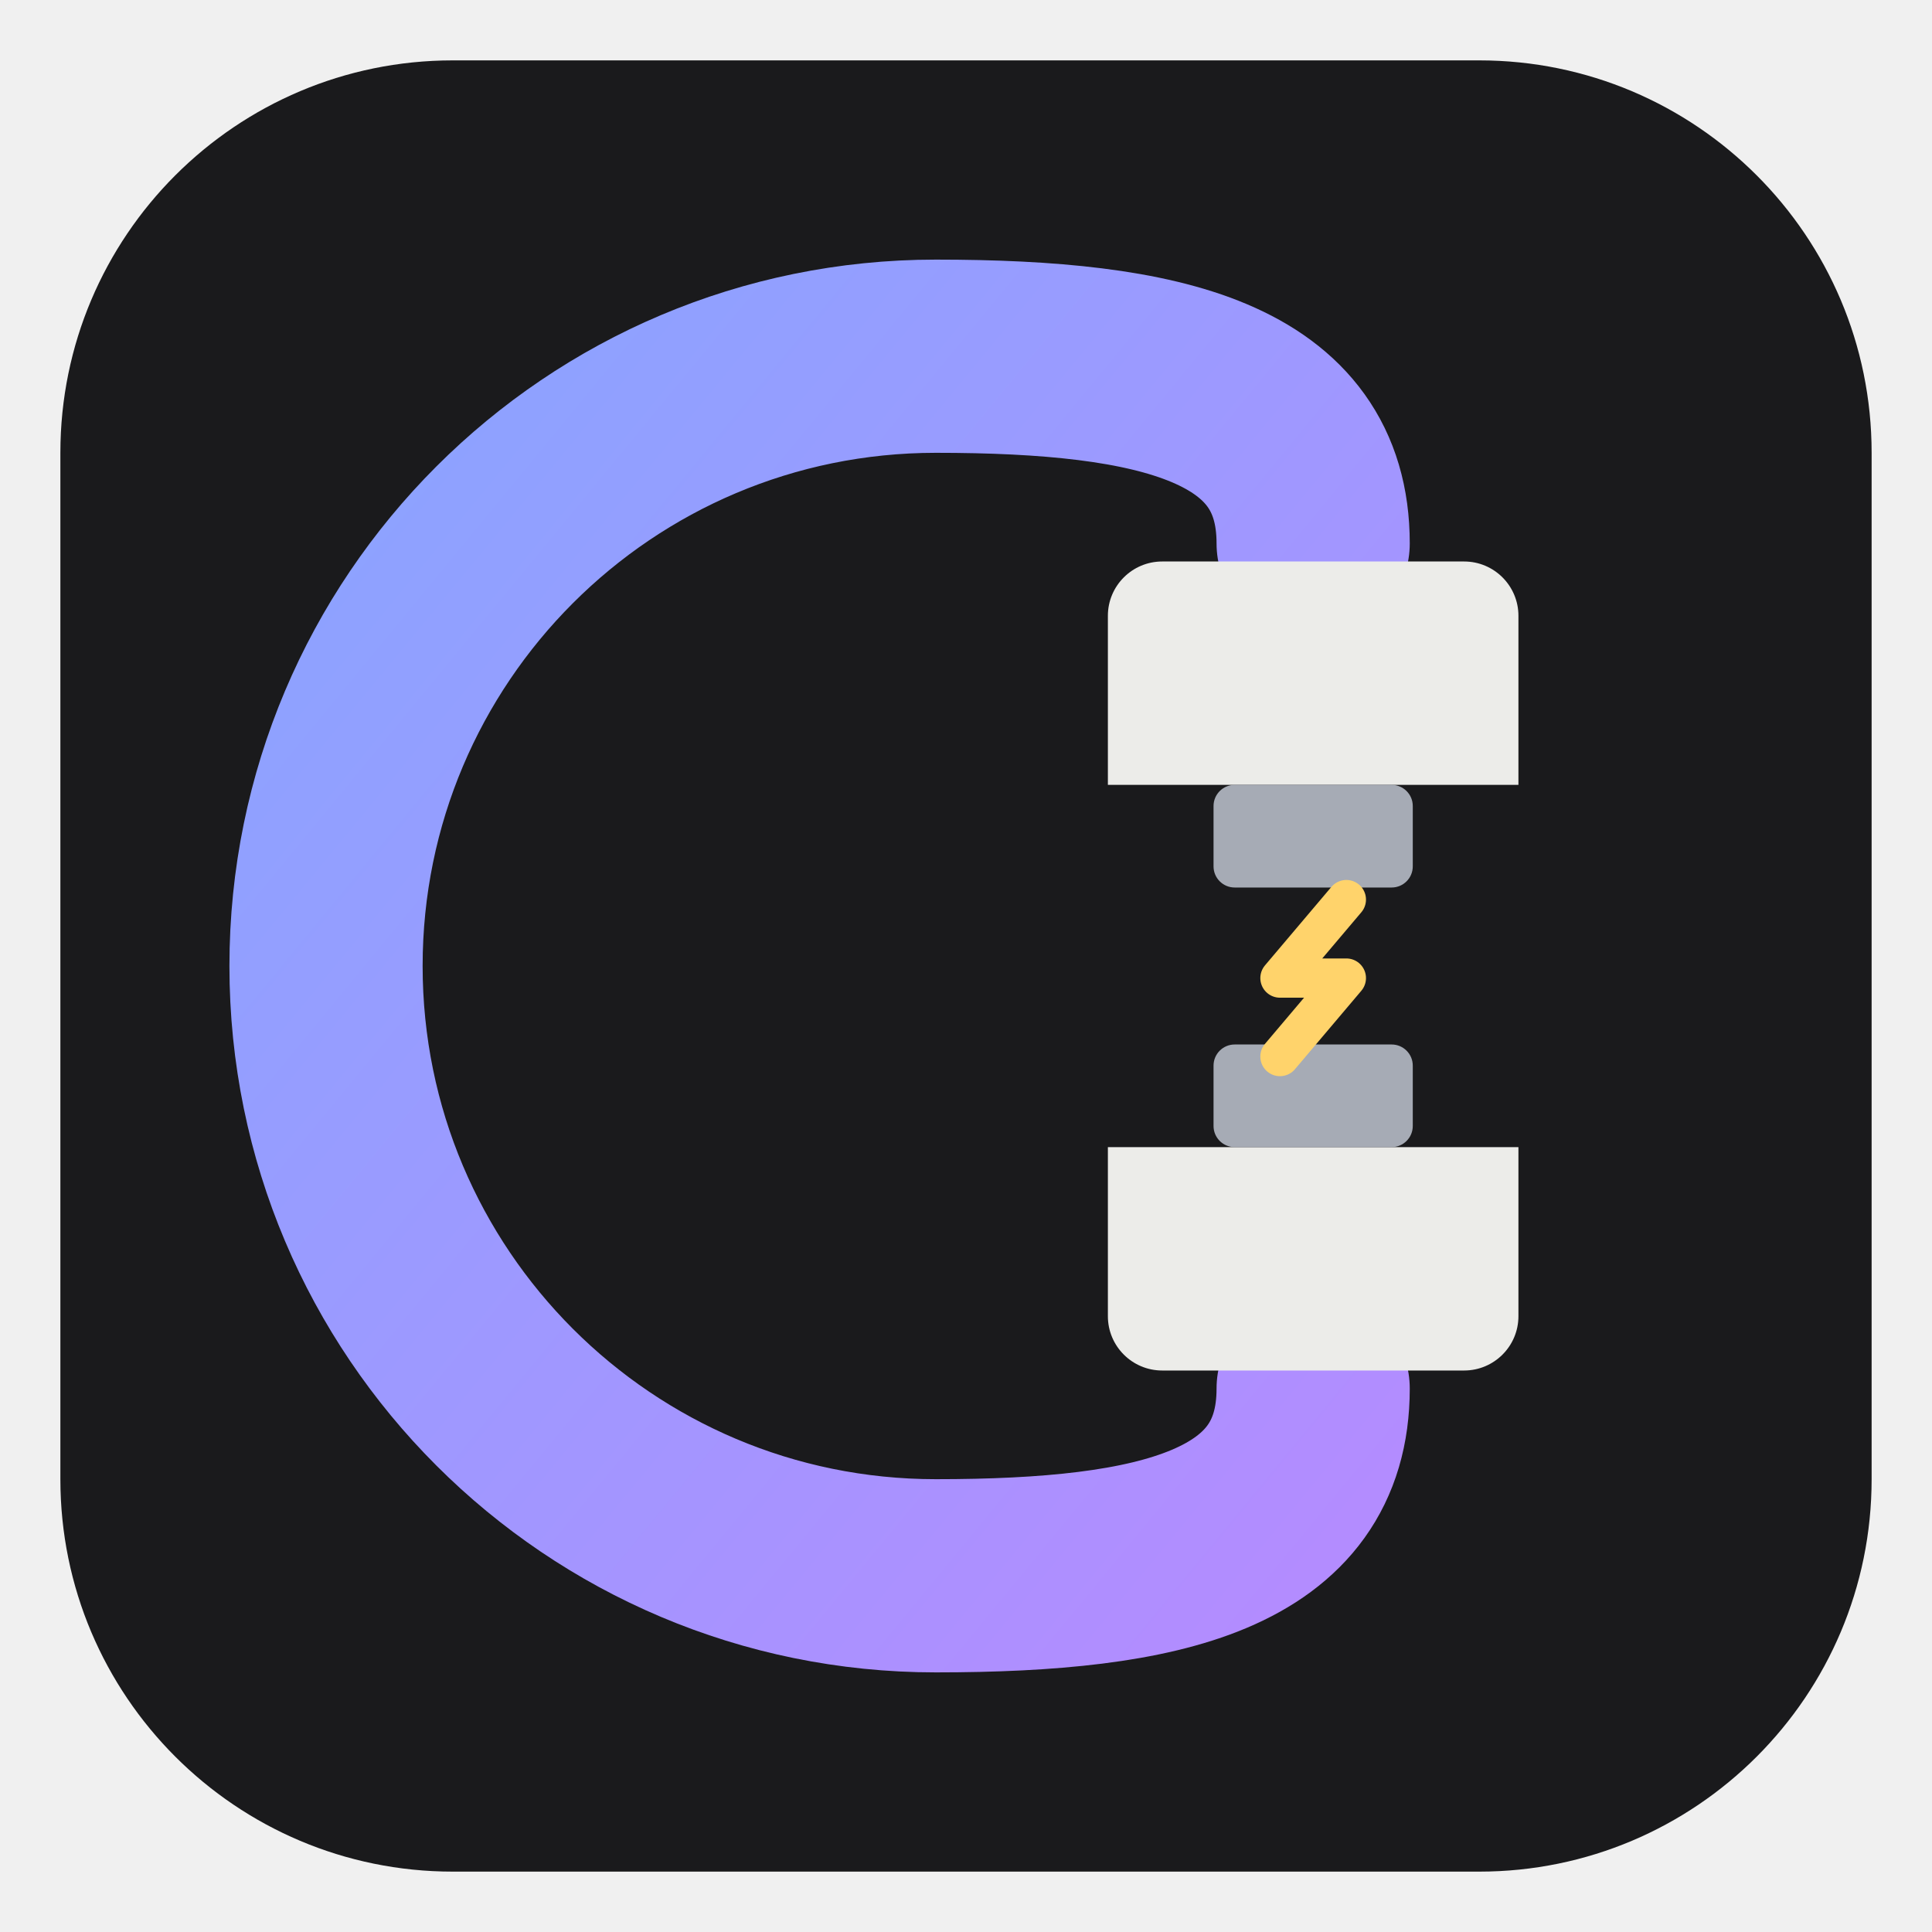
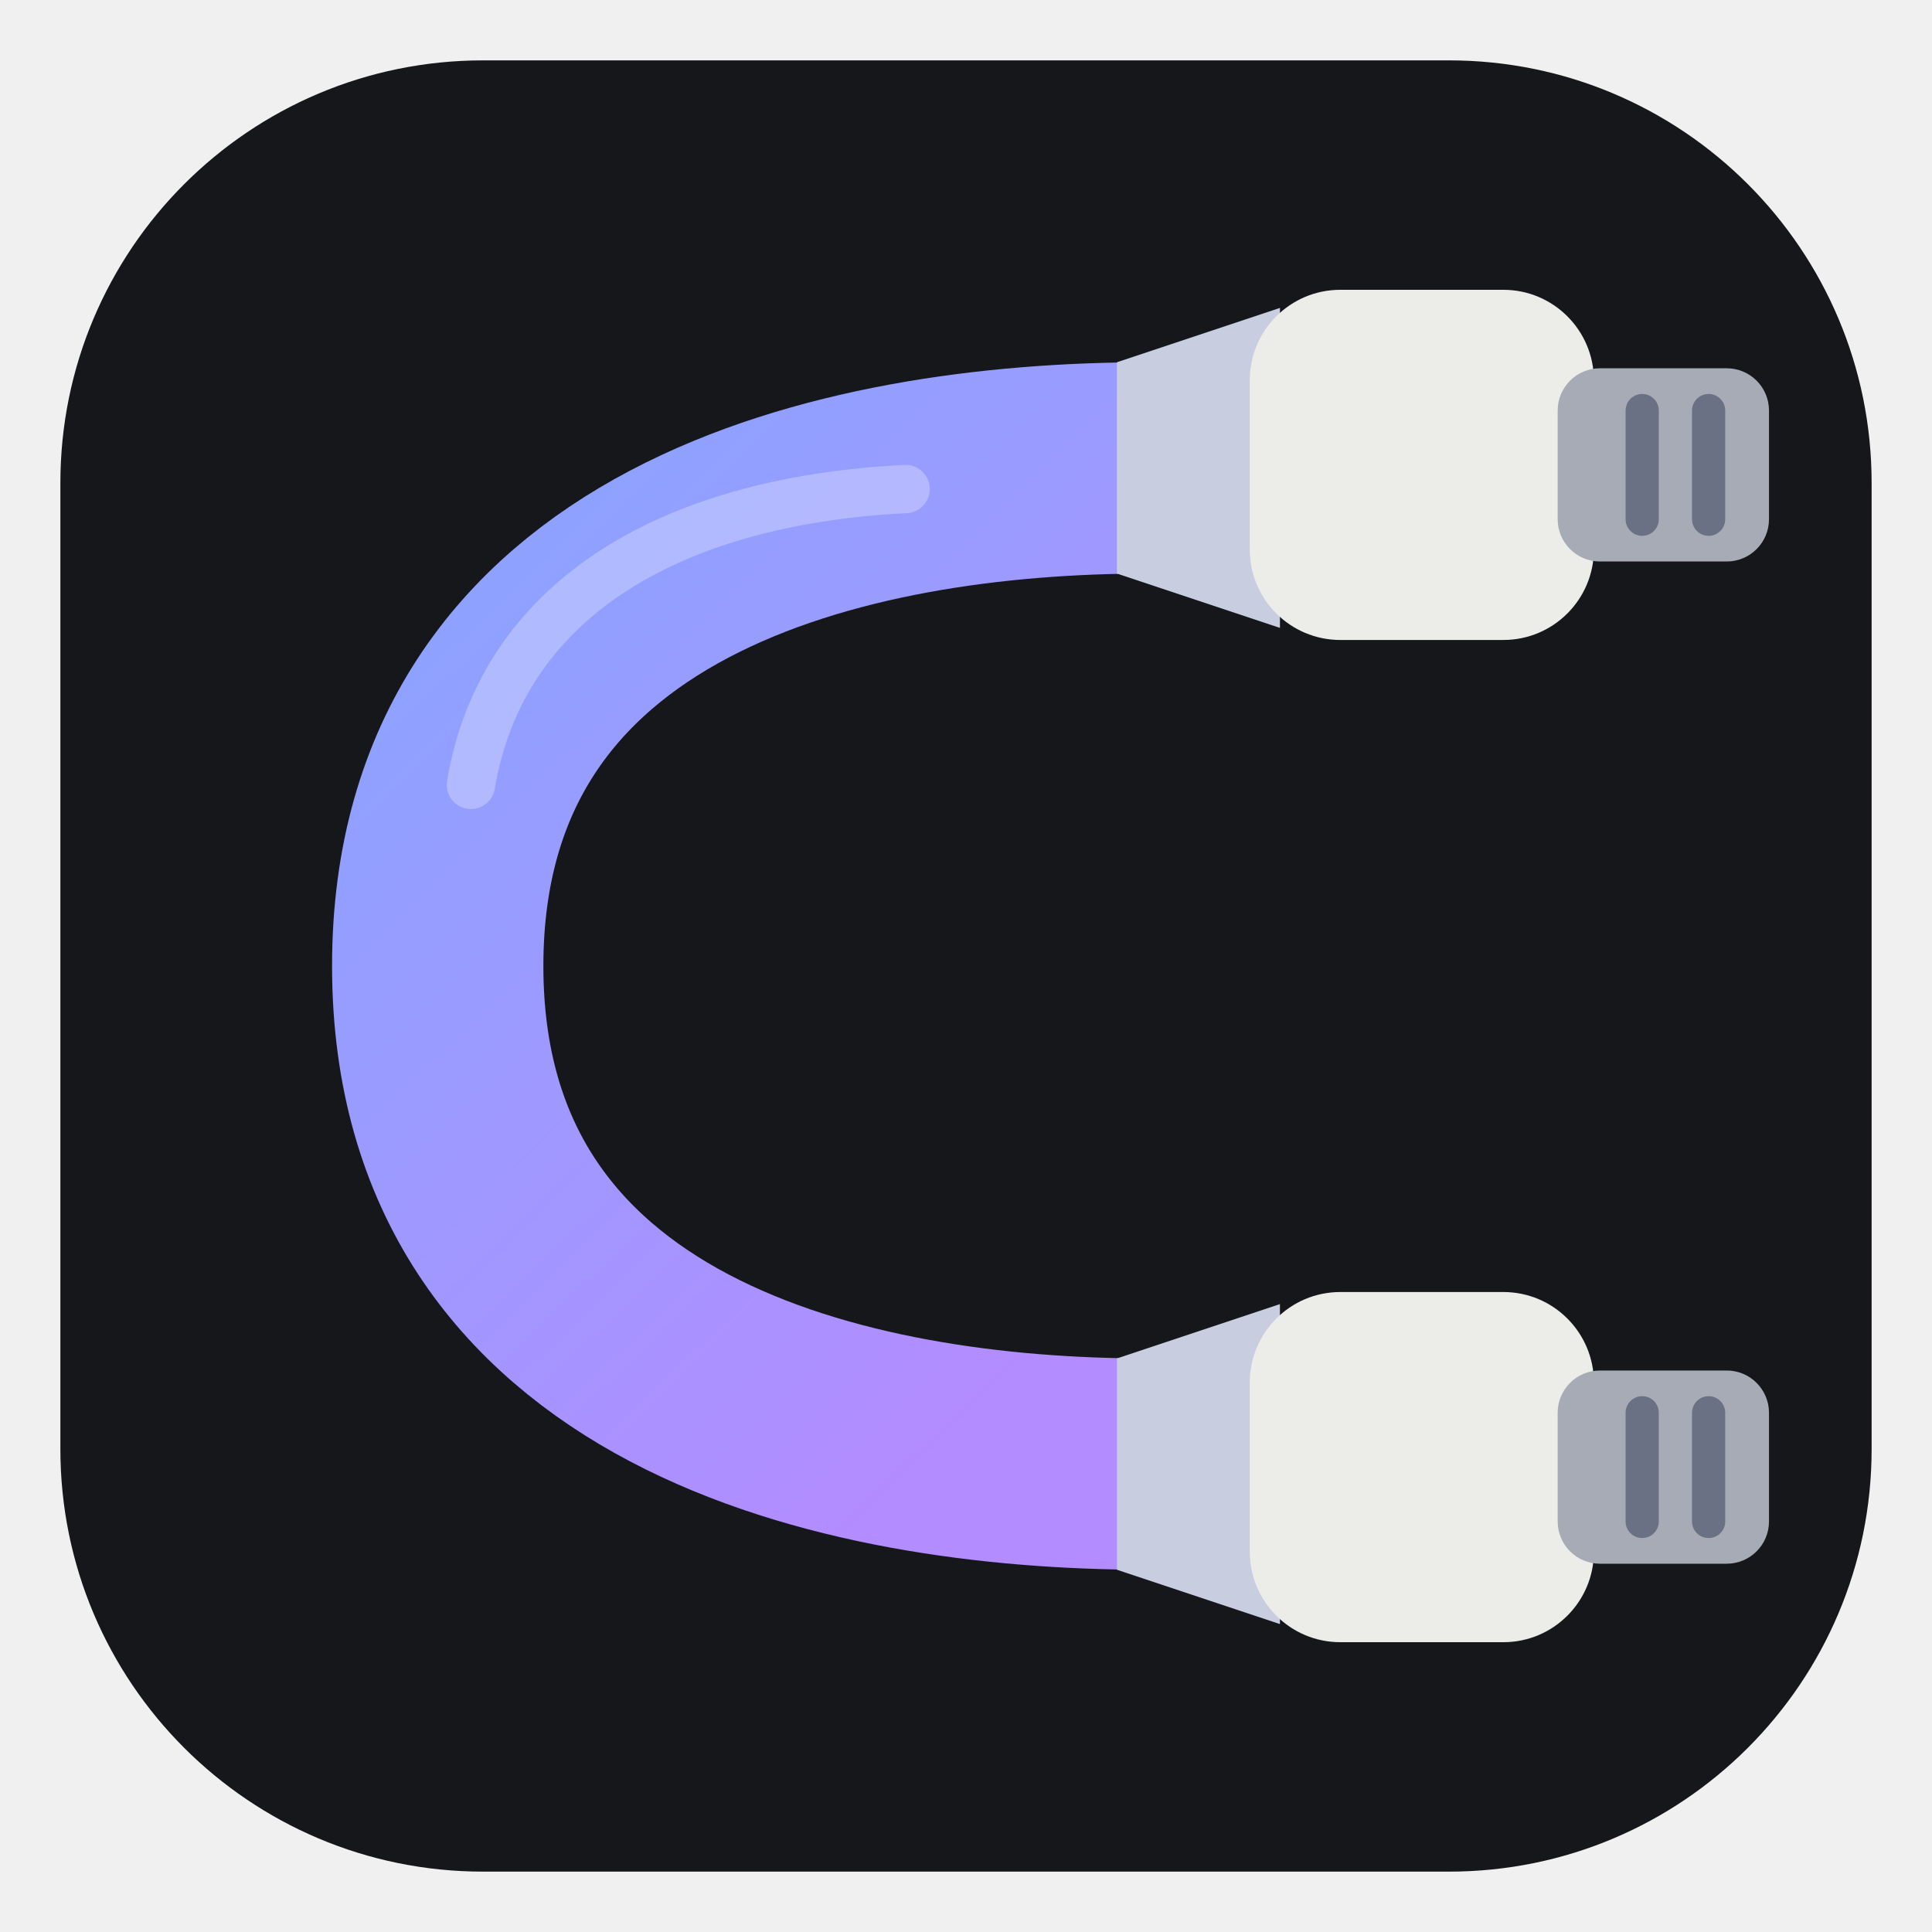
<svg xmlns="http://www.w3.org/2000/svg" viewBox="0 0 64 64">
  <defs>
-     <linearGradient id="cc" x1="0" y1="0" x2="1" y2="1">
+     <linearGradient id="cc" x1="0" y1="0" x2="0.7" y2="1">
      <stop offset="0" stop-color="#8aa4ff" />
      <stop offset="1" stop-color="#b38cff" />
    </linearGradient>
  </defs>
-   <rect x="2" y="2" width="60" height="60" rx="13" fill="#1a1a1c" />
-   <path d="M43.5 18 C43.5 13 38.5 11.8 31 11.8 A20.2 20.2 0 0 0 31 52.2 C38.5 52.2 43.5 51 43.5 46" fill="none" stroke="url(#cc)" stroke-width="6.4" stroke-linecap="round" />
-   <path d="M38.5 18.6 h10 a1.8 1.8 0 0 1 1.8 1.8 v5.6 h-13.6 v-5.6 a1.8 1.8 0 0 1 1.8 -1.8 z" fill="#ecece9" />
-   <rect x="40.2" y="26" width="6.6" height="3.4" rx=".7" fill="#a6abb5" />
-   <path d="M36.7 38 h13.6 v5.6 a1.8 1.8 0 0 1 -1.8 1.8 h-10 a1.8 1.8 0 0 1 -1.8 -1.8 z" fill="#ecece9" />
-   <rect x="40.2" y="34.6" width="6.6" height="3.4" rx=".7" fill="#a6abb5" />
-   <path d="M44.6 29.8 L42.4 32.4 H44.6 L42.4 35" fill="none" stroke="#ffd36b" stroke-width="1.3" stroke-linecap="round" stroke-linejoin="round" />
+   <rect x="2" y="2" width="60" height="60" rx="14" fill="#16171b" />
+   <path d="M38 15.5 C28 15.5 14.5 18.5 14.5 32 C14.5 45.5 28 48.5 38 48.5" fill="none" stroke="url(#cc)" stroke-width="7" stroke-linecap="round" />
+   <path d="M15.6 26 C16.6 20 22 16.6 30 16.2" fill="none" stroke="#ffffff" stroke-opacity=".28" stroke-width="1.6" stroke-linecap="round" />
+   <path d="M37 12 L42.4 10.2 V20.8 L37 19 Z" fill="#c9cde0" />
+   <rect x="41.4" y="9.6" width="11.4" height="11.6" rx="3" fill="#ecece9" />
+   <rect x="51.6" y="12.2" width="7" height="6.4" rx="1.4" fill="#a6abb5" />
+   <path d="M54.4 13.6 v3.6 M56.6 13.6 v3.6" stroke="#6b7184" stroke-width="1.1" stroke-linecap="round" />
+   <path d="M37 52 L42.4 53.8 V43.2 L37 45 Z" fill="#c9cde0" />
+   <rect x="41.4" y="42.8" width="11.4" height="11.6" rx="3" fill="#ecece9" />
+   <rect x="51.6" y="45.4" width="7" height="6.4" rx="1.4" fill="#a6abb5" />
+   <path d="M54.4 46.8 v3.6 M56.6 46.8 v3.6" stroke="#6b7184" stroke-width="1.1" stroke-linecap="round" />
</svg>
